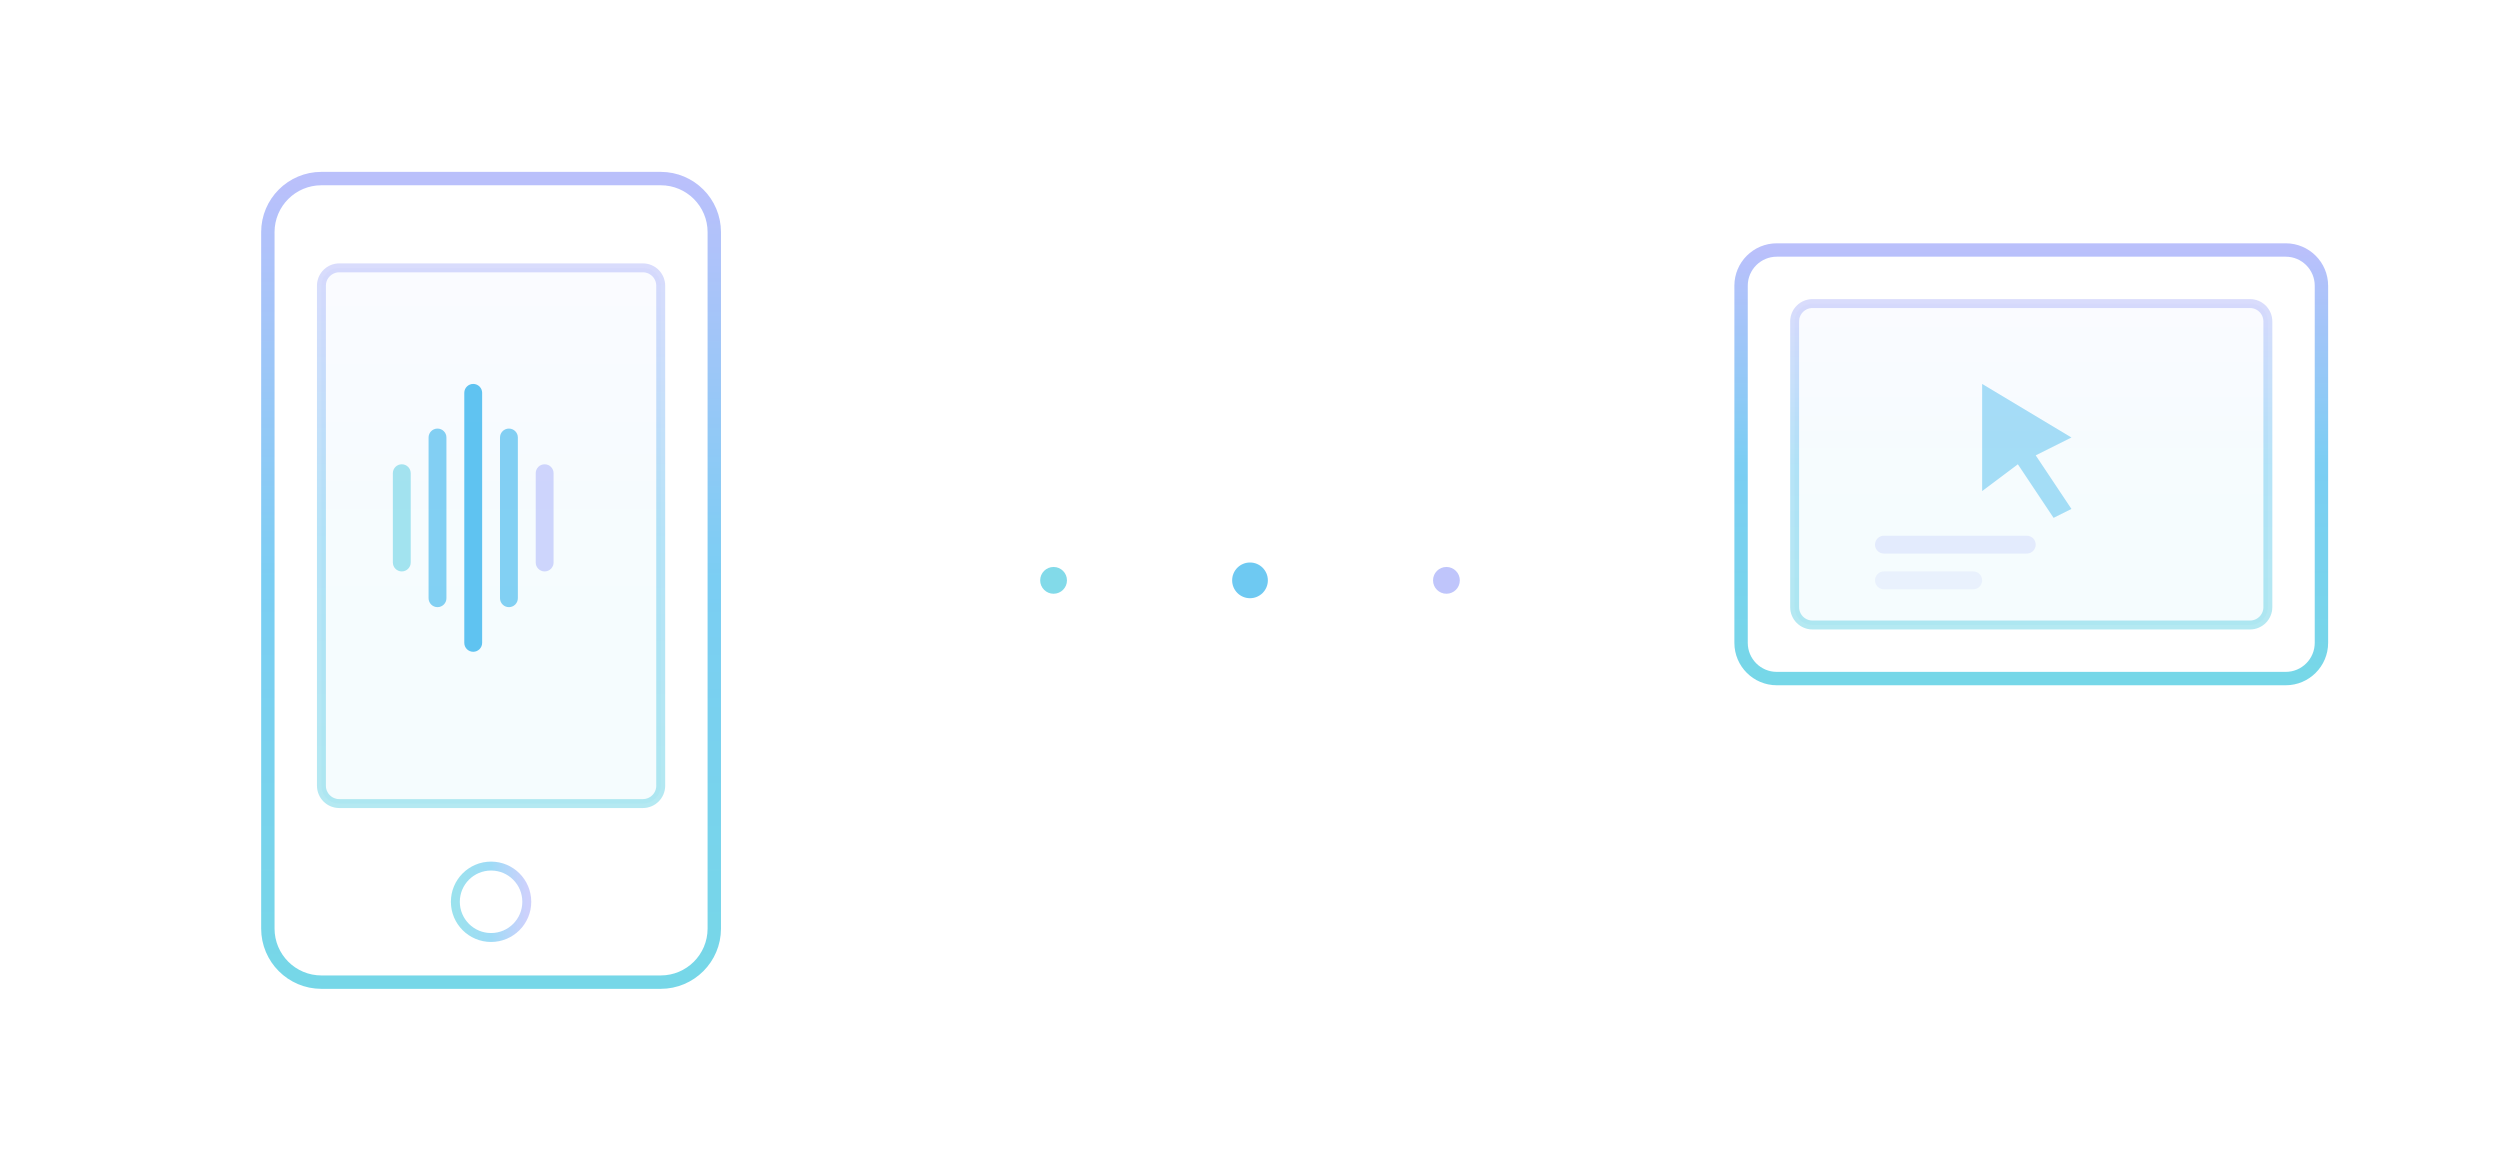
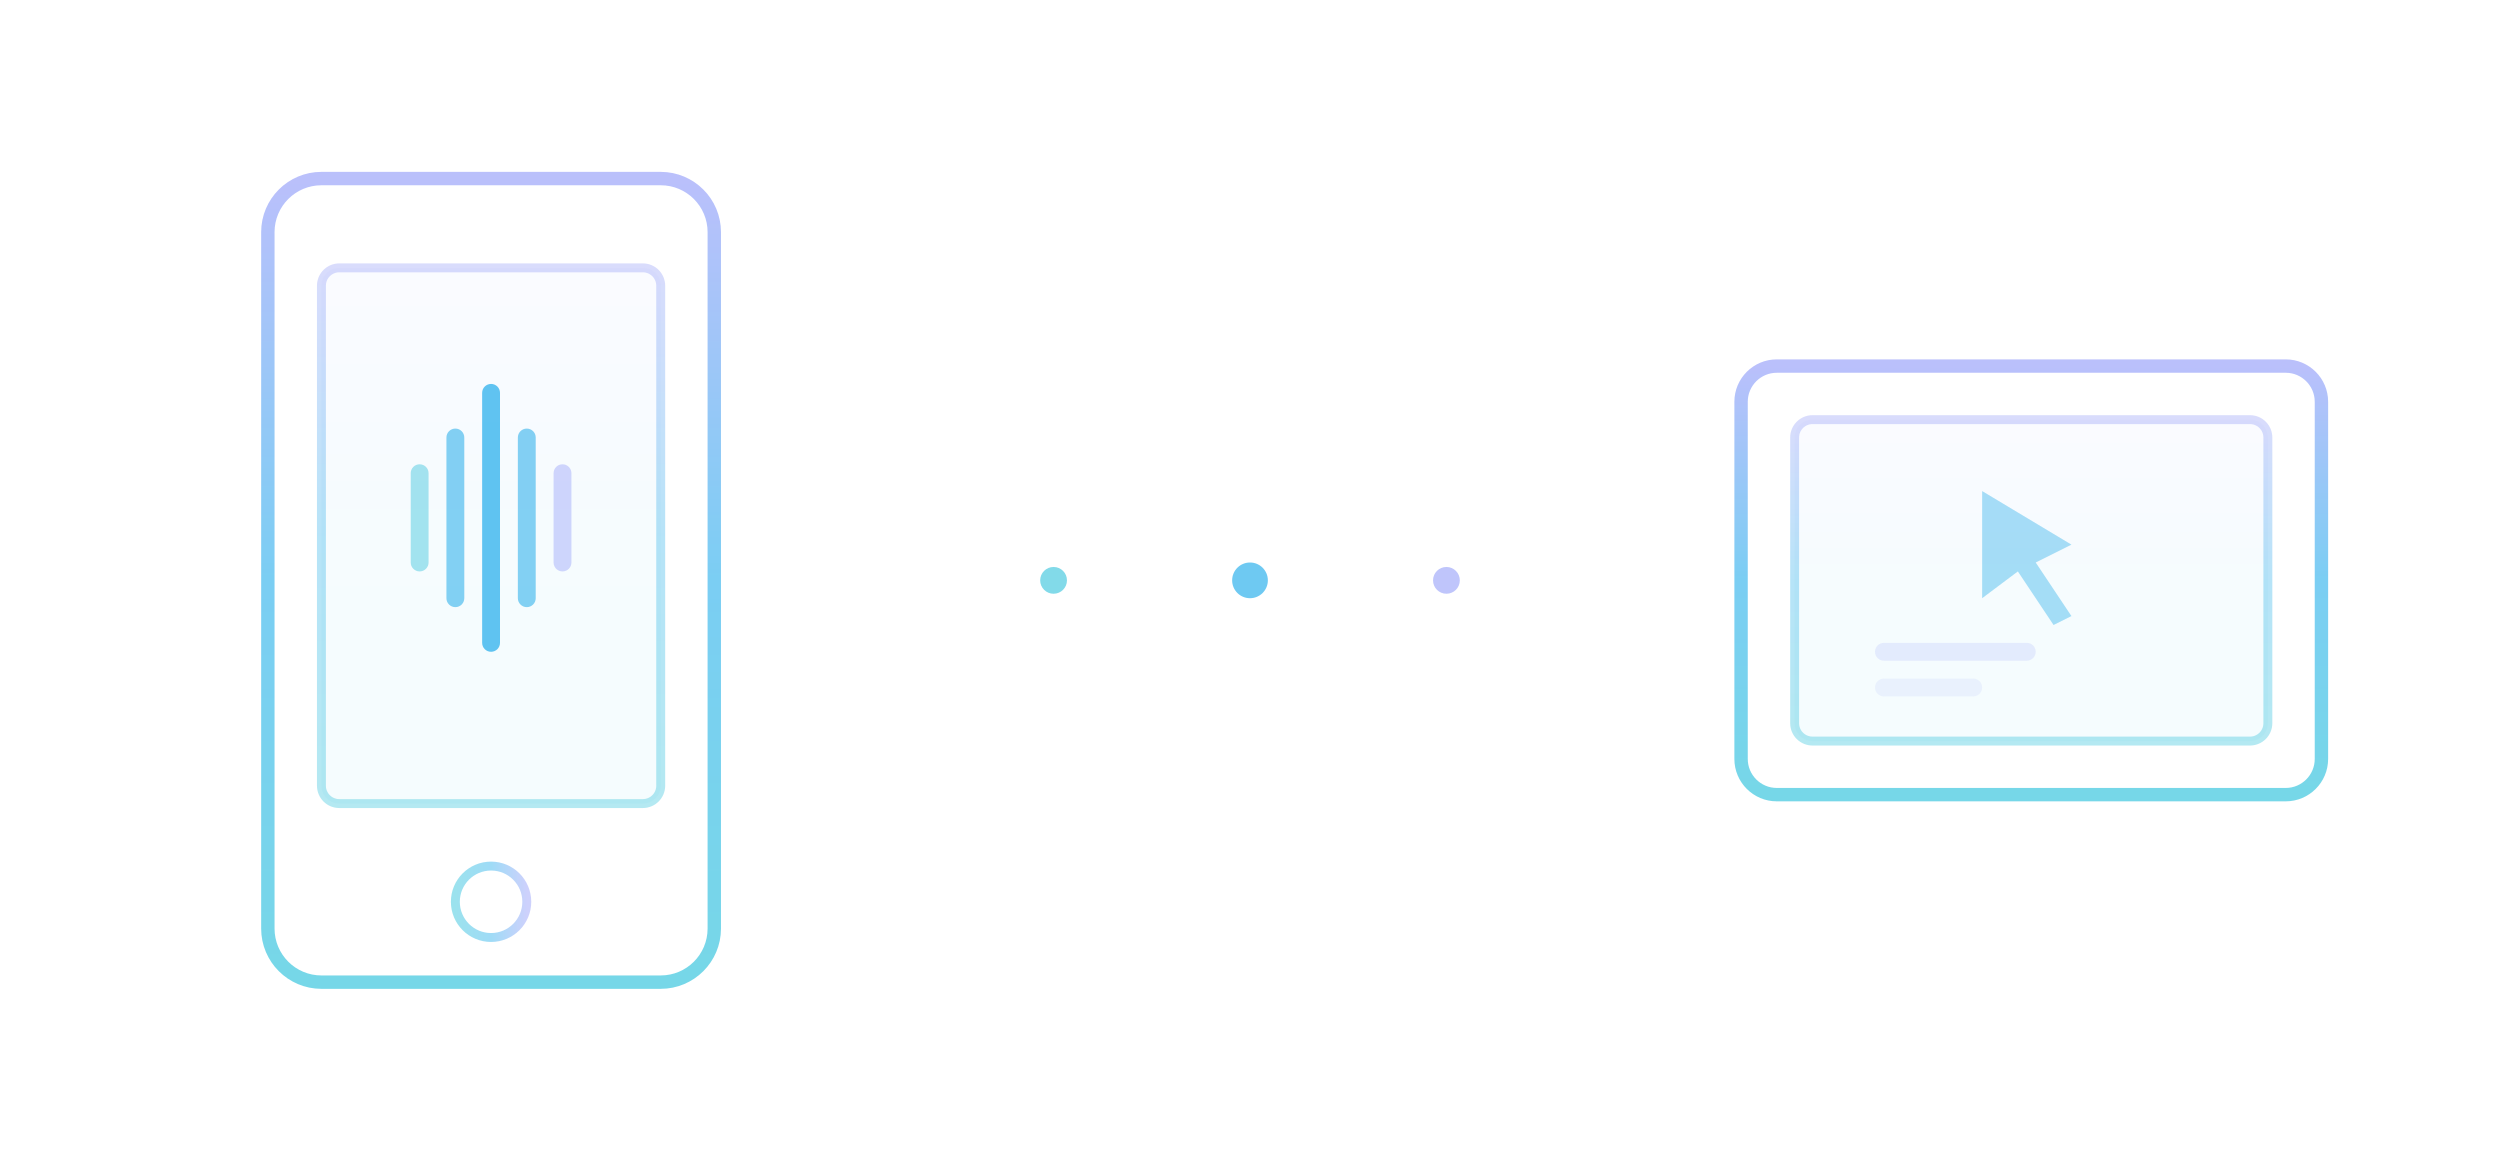
<svg xmlns="http://www.w3.org/2000/svg" viewBox="0 0 280 130" fill="none">
  <defs>
    <linearGradient id="murmure" x1="0" y1="0" x2="1" y2="0">
      <stop offset="0%" stop-color="#06b6d4" />
      <stop offset="50%" stop-color="#0ea5e9" />
      <stop offset="100%" stop-color="#818cf8" />
    </linearGradient>
    <linearGradient id="murmure-v" x1="0" y1="1" x2="0" y2="0">
      <stop offset="0%" stop-color="#06b6d4" />
      <stop offset="50%" stop-color="#0ea5e9" />
      <stop offset="100%" stop-color="#818cf8" />
    </linearGradient>
  </defs>
  <rect x="30" y="20" width="50" height="90" rx="6" stroke="url(#murmure-v)" stroke-width="1.5" stroke-opacity="0.55" />
  <rect x="36" y="30" width="38" height="60" rx="2" stroke="url(#murmure-v)" stroke-width="1" stroke-opacity="0.3" fill="url(#murmure-v)" fill-opacity="0.04" />
  <circle cx="55" cy="101" r="4" stroke="url(#murmure)" stroke-width="1" stroke-opacity="0.4" />
-   <rect x="44" y="52" width="2" height="12" rx="1" fill="#06b6d4" fill-opacity="0.35" />
-   <rect x="48" y="48" width="2" height="20" rx="1" fill="#0ea5e9" fill-opacity="0.5" />
-   <rect x="52" y="43" width="2" height="30" rx="1" fill="#0ea5e9" fill-opacity="0.65" />
-   <rect x="56" y="48" width="2" height="20" rx="1" fill="#0ea5e9" fill-opacity="0.5" />
-   <rect x="60" y="52" width="2" height="12" rx="1" fill="#818cf8" fill-opacity="0.35" />
-   <line x1="90" y1="65" x2="190" y2="65" stroke="url(#murmure)" stroke-width="1.2" stroke-opacity="0.25" stroke-dasharray="6 4">
+   <rect x="46" y="52" width="2" height="12" rx="1" fill="#06b6d4" fill-opacity="0.35" />
+   <rect x="50" y="48" width="2" height="20" rx="1" fill="#0ea5e9" fill-opacity="0.5" />
+   <rect x="54" y="43" width="2" height="30" rx="1" fill="#0ea5e9" fill-opacity="0.65" />
+   <rect x="58" y="48" width="2" height="20" rx="1" fill="#0ea5e9" fill-opacity="0.5" />
+   <rect x="62" y="52" width="2" height="12" rx="1" fill="#818cf8" fill-opacity="0.35" />
+   <line x1="90" y1="65" x2="190" y2="65" stroke="url(#murmure)" stroke-width="1.5" stroke-opacity="0.5" stroke-dasharray="6 4">
    <animate attributeName="stroke-dashoffset" from="0" to="-20" dur="1.5s" repeatCount="indefinite" />
  </line>
  <circle cx="118" cy="65" r="1.5" fill="#06b6d4" fill-opacity="0.5">
-     <animate attributeName="fill-opacity" values="0.2;0.6;0.2" dur="2s" repeatCount="indefinite" />
+     <animate attributeName="fill-opacity" values="0.2;0.7;0.2" dur="2s" repeatCount="indefinite" />
  </circle>
  <circle cx="140" cy="65" r="2" fill="#0ea5e9" fill-opacity="0.6">
-     <animate attributeName="fill-opacity" values="0.3;0.7;0.3" dur="2s" begin="0.3s" repeatCount="indefinite" />
+     <animate attributeName="fill-opacity" values="0.3;0.8;0.3" dur="2s" begin="0.3s" repeatCount="indefinite" />
  </circle>
  <circle cx="162" cy="65" r="1.5" fill="#818cf8" fill-opacity="0.5">
-     <animate attributeName="fill-opacity" values="0.2;0.6;0.2" dur="2s" begin="0.6s" repeatCount="indefinite" />
+     <animate attributeName="fill-opacity" values="0.2;0.7;0.2" dur="2s" begin="0.6s" repeatCount="indefinite" />
  </circle>
-   <rect x="195" y="28" width="65" height="48" rx="4" stroke="url(#murmure-v)" stroke-width="1.5" stroke-opacity="0.55" />
-   <rect x="201" y="34" width="53" height="36" rx="2" stroke="url(#murmure-v)" stroke-width="1" stroke-opacity="0.3" fill="url(#murmure-v)" fill-opacity="0.04" />
-   <line x1="227" y1="76" x2="227" y2="88" stroke="url(#murmure)" stroke-width="1.5" stroke-opacity="0.4" />
-   <line x1="215" y1="88" x2="240" y2="88" stroke="url(#murmure)" stroke-width="1.5" stroke-opacity="0.4" />
-   <path d="M222 43 L222 55 L226 52 L230 58 L232 57 L228 51 L232 49 Z" fill="#0ea5e9" fill-opacity="0.35" />
-   <rect x="210" y="60" width="18" height="2" rx="1" fill="#818cf8" fill-opacity="0.15" />
-   <rect x="210" y="64" width="12" height="2" rx="1" fill="#818cf8" fill-opacity="0.1" />
+   <rect x="195" y="41" width="65" height="48" rx="4" stroke="url(#murmure-v)" stroke-width="1.5" stroke-opacity="0.55" />
+   <rect x="201" y="47" width="53" height="36" rx="2" stroke="url(#murmure-v)" stroke-width="1" stroke-opacity="0.3" fill="url(#murmure-v)" fill-opacity="0.04" />
+   <line x1="227" y1="89" x2="227" y2="100" stroke="url(#murmure)" stroke-width="1.5" stroke-opacity="0.5" />
+   <line x1="214" y1="100" x2="241" y2="100" stroke="url(#murmure)" stroke-width="1.5" stroke-opacity="0.5" />
+   <path d="M222 55 L222 67 L226 64 L230 70 L232 69 L228 63 L232 61 Z" fill="#0ea5e9" fill-opacity="0.35" />
+   <rect x="210" y="72" width="18" height="2" rx="1" fill="#818cf8" fill-opacity="0.15" />
+   <rect x="210" y="76" width="12" height="2" rx="1" fill="#818cf8" fill-opacity="0.1" />
</svg>
